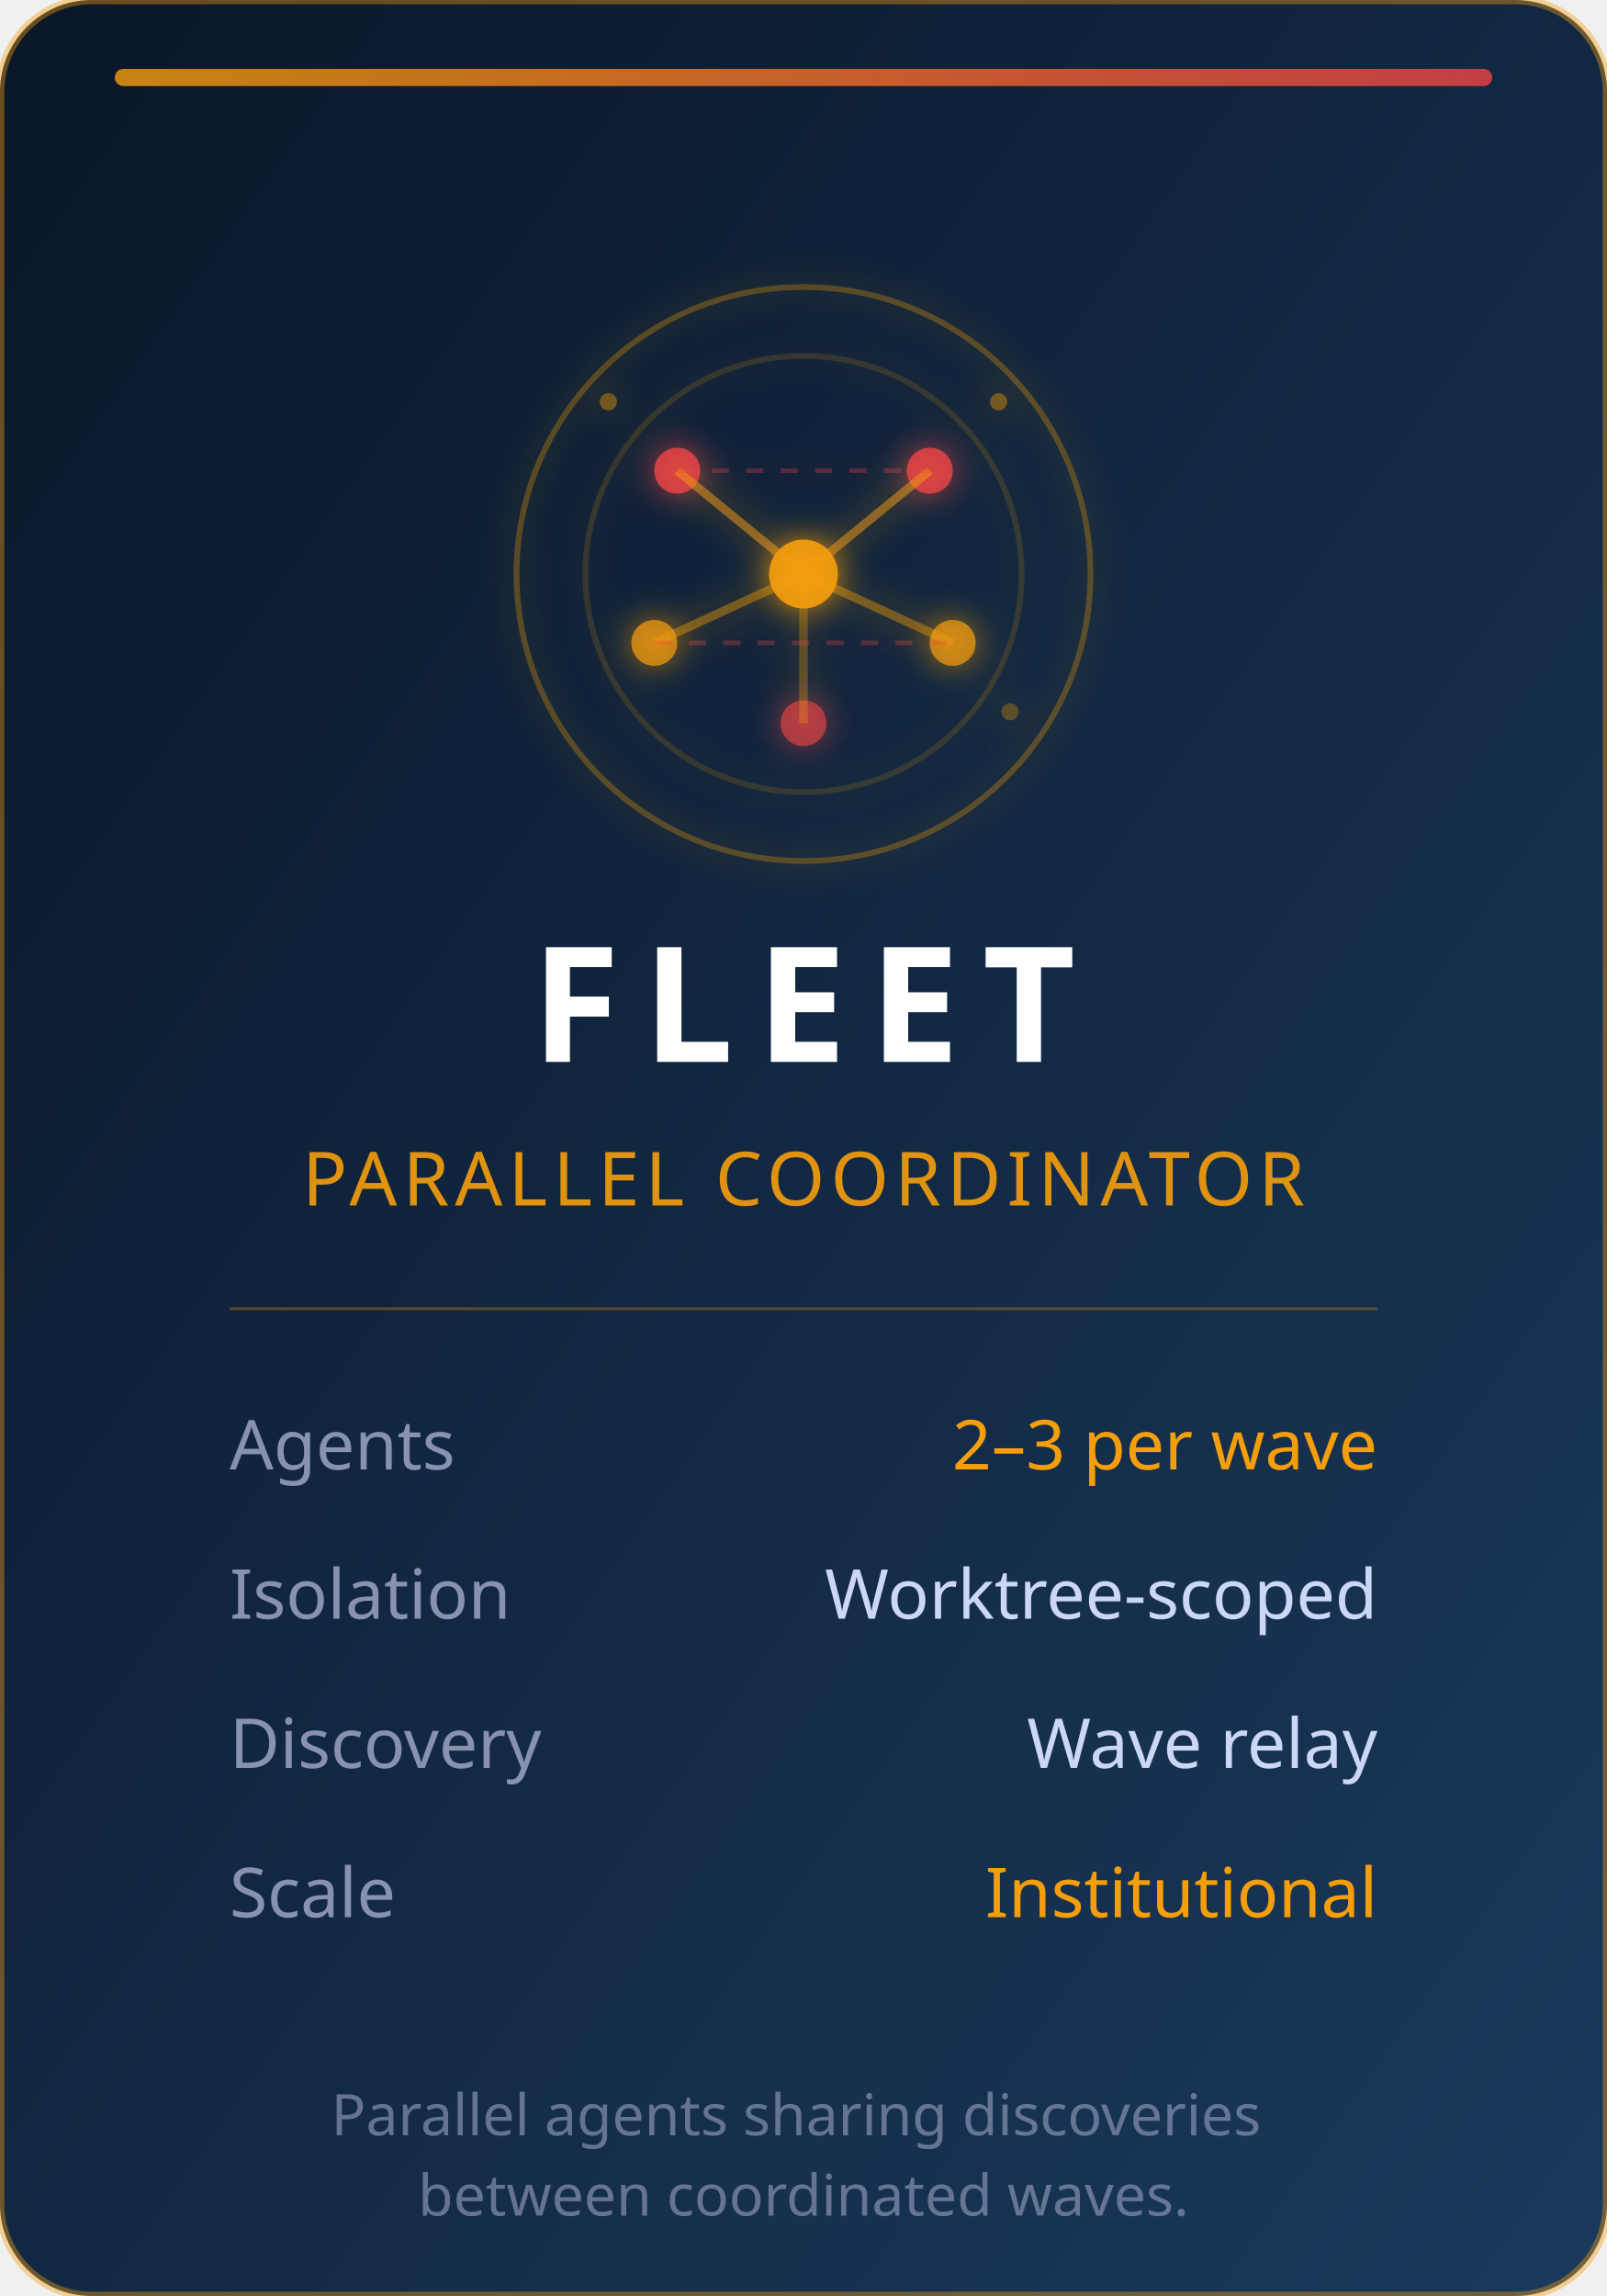
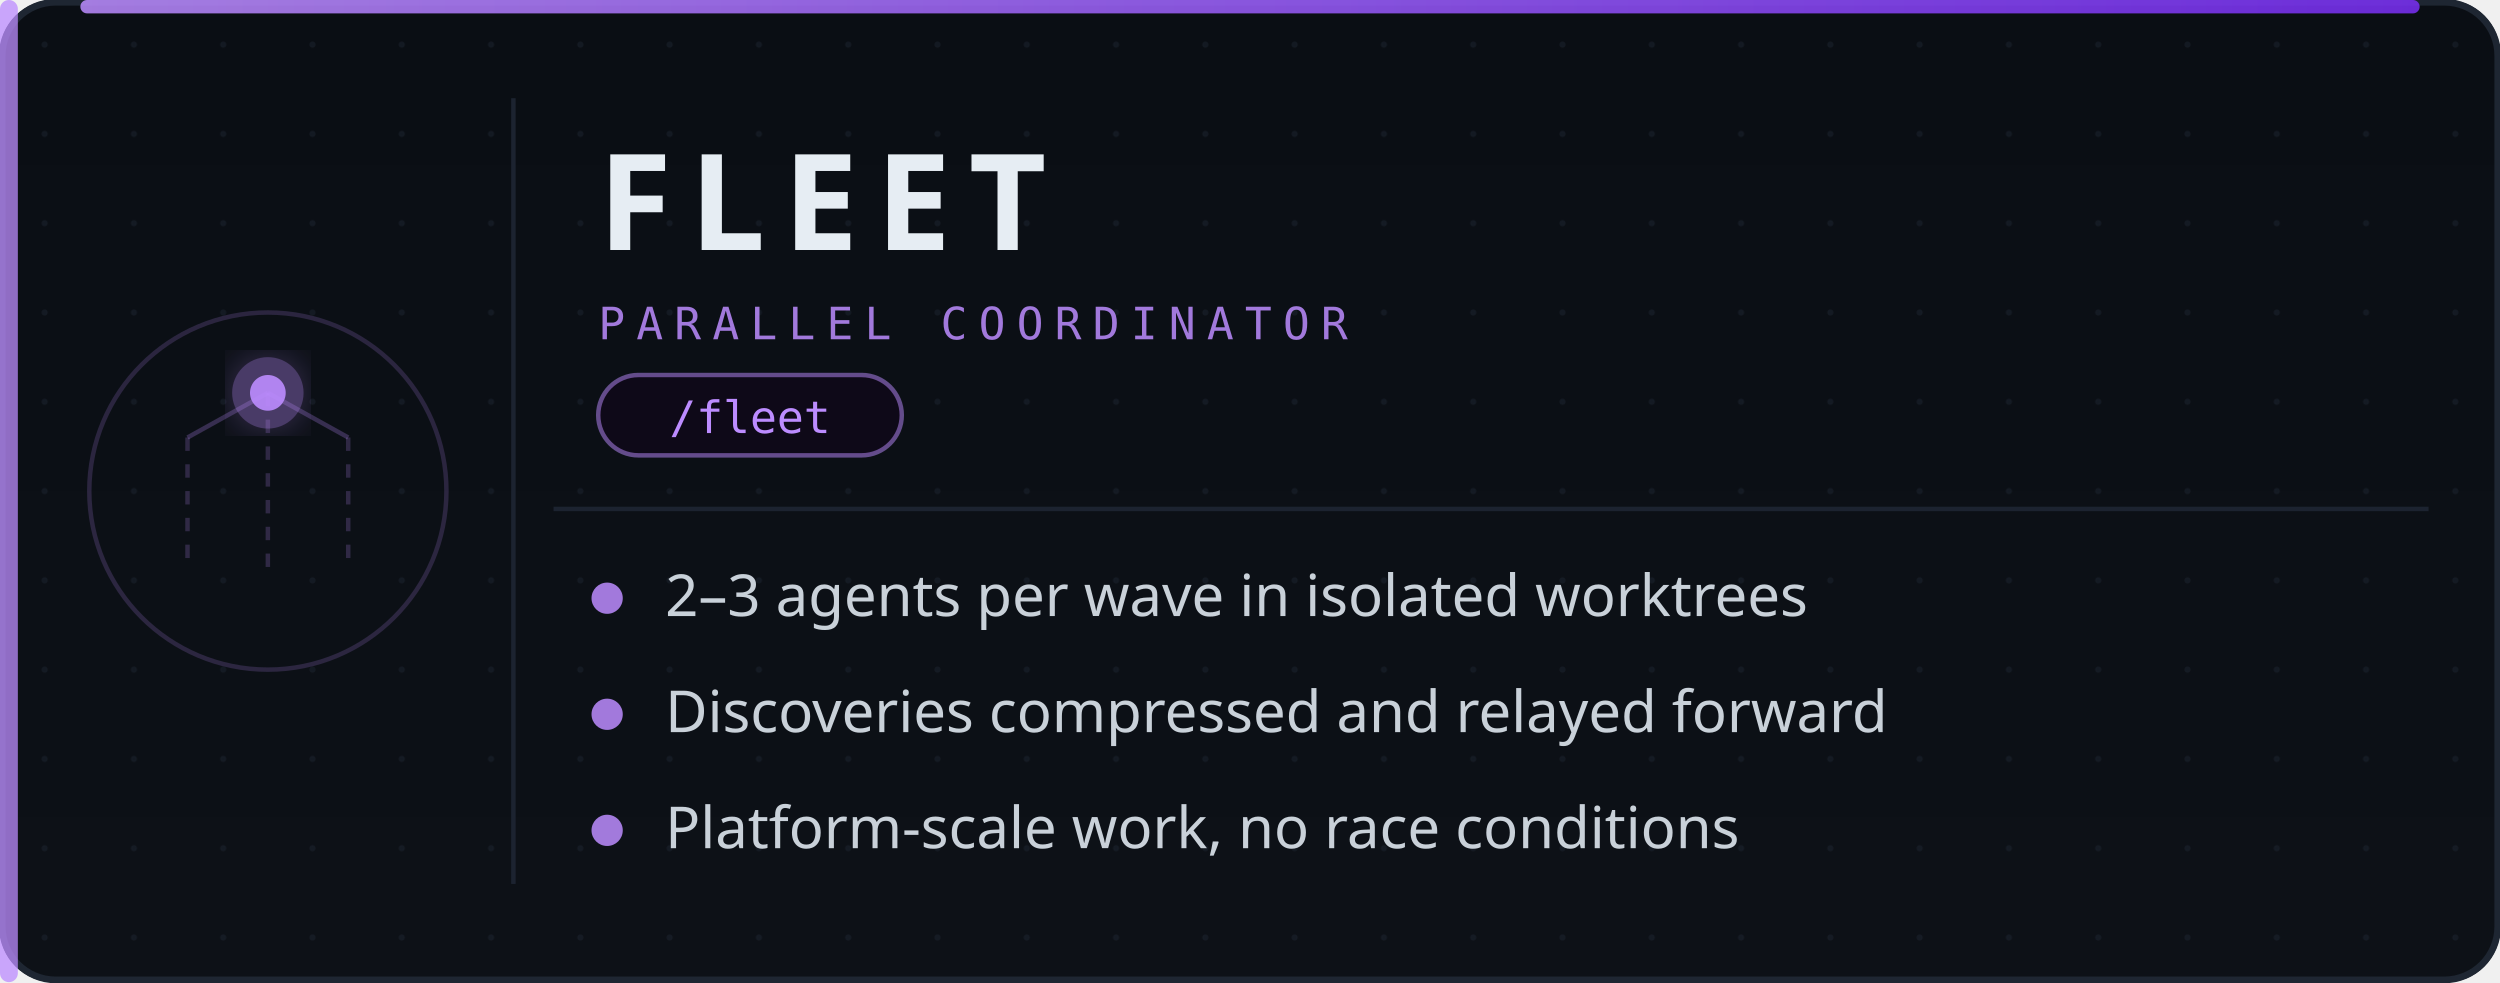
- <svg xmlns="http://www.w3.org/2000/svg" width="280" height="400" viewBox="0 0 280 400">
+ <svg xmlns="http://www.w3.org/2000/svg" width="560" height="220" viewBox="0 0 560 220">
  <defs>
-     <linearGradient id="fleet-bg" x1="0%" y1="0%" x2="100%" y2="100%">
-       <stop offset="0%" style="stop-color:#0a1628;stop-opacity:1" />
-       <stop offset="100%" style="stop-color:#1a3a5c;stop-opacity:1" />
+     <linearGradient id="cf-bg" x1="0" y1="0" x2="0" y2="1" gradientUnits="objectBoundingBox">
+       <stop offset="0%" stop-color="#0a0e14" />
+       <stop offset="100%" stop-color="#0d1117" />
    </linearGradient>
-     <linearGradient id="fleet-accent" x1="0%" y1="0%" x2="100%" y2="0%">
-       <stop offset="0%" style="stop-color:#f59e0b;stop-opacity:1" />
-       <stop offset="100%" style="stop-color:#ef4444;stop-opacity:1" />
+     <linearGradient id="cf-top" x1="0%" y1="0%" x2="100%" y2="0%">
+       <stop offset="0%" stop-color="#bc8cff" />
+       <stop offset="100%" stop-color="#7b2ff7" />
    </linearGradient>
-     <filter id="fleet-glow">
-       <feGaussianBlur stdDeviation="3" result="blur" />
+     <filter id="cf-glow">
+       <feGaussianBlur in="SourceGraphic" stdDeviation="5" result="b" />
      <feMerge>
-         <feMergeNode in="blur" />
+         <feMergeNode in="b" />
        <feMergeNode in="SourceGraphic" />
      </feMerge>
    </filter>
+     <style>
+       .cf-mono { font-family: 'SF Mono','Cascadia Code','Consolas',monospace; }
+       .cf-sans { font-family: 'Segoe UI',system-ui,-apple-system,sans-serif; }
+       @keyframes cf-pulse { 0%,100% { opacity: 0.35; } 50% { opacity: 0.9; } }
+       @keyframes cf-wave1 {
+         0%   { opacity: 0; transform: translateY(0); }
+         10%  { opacity: 0.8; transform: translateY(0); }
+         80%  { opacity: 0.8; transform: translateY(-28px); }
+         95%  { opacity: 0; transform: translateY(-28px); }
+         100% { opacity: 0; transform: translateY(0); }
+       }
+       @keyframes cf-wave2 {
+         0%   { opacity: 0; transform: translateY(0); }
+         10%  { opacity: 0.6; transform: translateY(0); }
+         80%  { opacity: 0.6; transform: translateY(-28px); }
+         95%  { opacity: 0; transform: translateY(-28px); }
+         100% { opacity: 0; transform: translateY(0); }
+       }
+       @keyframes cf-wave3 {
+         0%   { opacity: 0; transform: translateY(0); }
+         10%  { opacity: 0.5; transform: translateY(0); }
+         80%  { opacity: 0.5; transform: translateY(-28px); }
+         95%  { opacity: 0; transform: translateY(-28px); }
+         100% { opacity: 0; transform: translateY(0); }
+       }
+       .cf-core  { animation: cf-pulse 2.8s ease-in-out 1.2s infinite; }
+       .cf-a1 { animation: cf-wave1 4s linear 0s   infinite both; }
+       .cf-a2 { animation: cf-wave2 4s linear 0.6s infinite both; }
+       .cf-a3 { animation: cf-wave3 4s linear 1.2s infinite both; }
+     </style>
  </defs>
-   <rect width="280" height="400" rx="16" fill="url(#fleet-bg)" stroke="#f59e0b" stroke-width="1.5" stroke-opacity="0.4" />
-   <rect x="20" y="12" width="240" height="3" rx="1.5" fill="url(#fleet-accent)" opacity="0.8" />
-   <g transform="translate(140,100)" filter="url(#fleet-glow)">
-     <circle r="50" fill="none" stroke="#f59e0b" stroke-width="1" opacity="0.3" />
-     <circle r="38" fill="none" stroke="#f59e0b" stroke-width="1" opacity="0.15" />
-     <circle r="6" fill="#f59e0b" opacity="0.9" />
-     <circle cx="-22" cy="-18" r="4" fill="#ef4444" opacity="0.8" />
-     <circle cx="22" cy="-18" r="4" fill="#ef4444" opacity="0.8" />
-     <circle cx="-26" cy="12" r="4" fill="#f59e0b" opacity="0.7" />
-     <circle cx="26" cy="12" r="4" fill="#f59e0b" opacity="0.7" />
-     <circle cx="0" cy="26" r="4" fill="#ef4444" opacity="0.6" />
-     <line x1="0" y1="0" x2="-22" y2="-18" stroke="#f59e0b" stroke-width="1.5" opacity="0.5" />
-     <line x1="0" y1="0" x2="22" y2="-18" stroke="#f59e0b" stroke-width="1.5" opacity="0.5" />
-     <line x1="0" y1="0" x2="-26" y2="12" stroke="#f59e0b" stroke-width="1.5" opacity="0.4" />
-     <line x1="0" y1="0" x2="26" y2="12" stroke="#f59e0b" stroke-width="1.5" opacity="0.4" />
-     <line x1="0" y1="0" x2="0" y2="26" stroke="#f59e0b" stroke-width="1.5" opacity="0.3" />
-     <line x1="-22" y1="-18" x2="22" y2="-18" stroke="#ef4444" stroke-width="0.8" opacity="0.3" stroke-dasharray="3,3" />
-     <line x1="-26" y1="12" x2="26" y2="12" stroke="#ef4444" stroke-width="0.8" opacity="0.3" stroke-dasharray="3,3" />
-     <circle cx="-34" cy="-30" r="1.5" fill="#f59e0b" opacity="0.4" />
-     <circle cx="34" cy="-30" r="1.5" fill="#f59e0b" opacity="0.4" />
-     <circle cx="36" cy="24" r="1.5" fill="#f59e0b" opacity="0.3" />
-   </g>
-   <text x="140" y="185" text-anchor="middle" font-family="'Segoe UI',system-ui,sans-serif" font-size="28" font-weight="700" fill="#ffffff" letter-spacing="4">FLEET</text>
-   <text x="140" y="210" text-anchor="middle" font-family="'Segoe UI',system-ui,sans-serif" font-size="13" fill="#f59e0b" opacity="0.9" letter-spacing="1">PARALLEL COORDINATOR</text>
-   <line x1="40" y1="228" x2="240" y2="228" stroke="#f59e0b" stroke-width="0.5" opacity="0.3" />
-   <g font-family="'Segoe UI',system-ui,sans-serif" font-size="12">
-     <text x="40" y="256" fill="#8892b0">Agents</text>
-     <text x="240" y="256" text-anchor="end" fill="#f59e0b">2–3 per wave</text>
-     <text x="40" y="282" fill="#8892b0">Isolation</text>
-     <text x="240" y="282" text-anchor="end" fill="#ccd6f6">Worktree-scoped</text>
-     <text x="40" y="308" fill="#8892b0">Discovery</text>
-     <text x="240" y="308" text-anchor="end" fill="#ccd6f6">Wave relay</text>
-     <text x="40" y="334" fill="#8892b0">Scale</text>
-     <text x="240" y="334" text-anchor="end" fill="#f59e0b">Institutional</text>
-   </g>
-   <text x="140" y="372" text-anchor="middle" font-family="'Segoe UI',system-ui,sans-serif" font-size="10" fill="#8892b0" opacity="0.7">
-     <tspan x="140" dy="0">Parallel agents sharing discoveries</tspan>
-     <tspan x="140" dy="14">between coordinated waves.</tspan>
-   </text>
+   <rect width="560" height="220" rx="12" fill="url(#cf-bg)" />
+   <pattern id="cf-dots" x="0" y="0" width="20" height="20" patternUnits="userSpaceOnUse">
+     <circle cx="10" cy="10" r="0.7" fill="#1e2632" opacity="0.8" />
+   </pattern>
+   <rect width="560" height="220" rx="12" fill="url(#cf-dots)" opacity="0.6" />
+   <rect x="0.5" y="0.5" width="559" height="219" rx="12" fill="none" stroke="#1e2632" stroke-width="1.5" />
+   <rect x="18" y="0" width="524" height="3" rx="1.5" fill="url(#cf-top)" opacity="0.85" />
+   <rect x="0" y="0" width="4" height="220" rx="2" fill="#bc8cff" opacity="0.75" />
+   <circle cx="60" cy="110" r="40" fill="none" stroke="#bc8cff" stroke-width="1" opacity="0.18" />
+   <circle class="cf-a1" cx="42" cy="126" r="4" fill="#bc8cff" opacity="0" />
+   <circle class="cf-a2" cx="60" cy="126" r="4" fill="#bc8cff" opacity="0" />
+   <circle class="cf-a3" cx="78" cy="126" r="4" fill="#bc8cff" opacity="0" />
+   <line x1="42" y1="98" x2="42" y2="128" stroke="#bc8cff" stroke-width="1" stroke-dasharray="3,3" opacity="0.2" />
+   <line x1="60" y1="88" x2="60" y2="128" stroke="#bc8cff" stroke-width="1" stroke-dasharray="3,3" opacity="0.2" />
+   <line x1="78" y1="98" x2="78" y2="128" stroke="#bc8cff" stroke-width="1" stroke-dasharray="3,3" opacity="0.2" />
+   <line x1="42" y1="98" x2="60" y2="88" stroke="#bc8cff" stroke-width="1" opacity="0.25" />
+   <line x1="78" y1="98" x2="60" y2="88" stroke="#bc8cff" stroke-width="1" opacity="0.25" />
+   <circle class="cf-core" cx="60" cy="88" r="8" fill="#bc8cff" filter="url(#cf-glow)" opacity="0.35" />
+   <circle cx="60" cy="88" r="4" fill="#bc8cff" opacity="0.9" />
+   <line x1="115" y1="22" x2="115" y2="198" stroke="#1c2330" stroke-width="1" />
+   <text x="134" y="56" class="cf-sans" font-size="30" font-weight="900" fill="#e6edf3" letter-spacing="4">FLEET</text>
+   <text x="134" y="76" class="cf-mono" font-size="10" fill="#bc8cff" letter-spacing="2.5" opacity="0.85">PARALLEL COORDINATOR</text>
+   <rect x="134" y="84" width="68" height="18" rx="9" fill="#0e0918" stroke="#bc8cff" stroke-width="1" stroke-opacity="0.5" />
+   <text x="168" y="97" class="cf-mono" font-size="10" fill="#bc8cff" text-anchor="middle">/fleet</text>
+   <line x1="124" y1="114" x2="544" y2="114" stroke="#1c2330" stroke-width="1" />
+   <circle cx="136" cy="134" r="3.5" fill="#bc8cff" opacity="0.85" />
+   <text x="149" y="138" class="cf-sans" font-size="13" fill="#c9d1d9">2–3 agents per wave in isolated worktrees</text>
+   <circle cx="136" cy="160" r="3.5" fill="#bc8cff" opacity="0.85" />
+   <text x="149" y="164" class="cf-sans" font-size="13" fill="#c9d1d9">Discoveries compressed and relayed forward</text>
+   <circle cx="136" cy="186" r="3.5" fill="#bc8cff" opacity="0.85" />
+   <text x="149" y="190" class="cf-sans" font-size="13" fill="#c9d1d9">Platform-scale work, no race conditions</text>
</svg>
